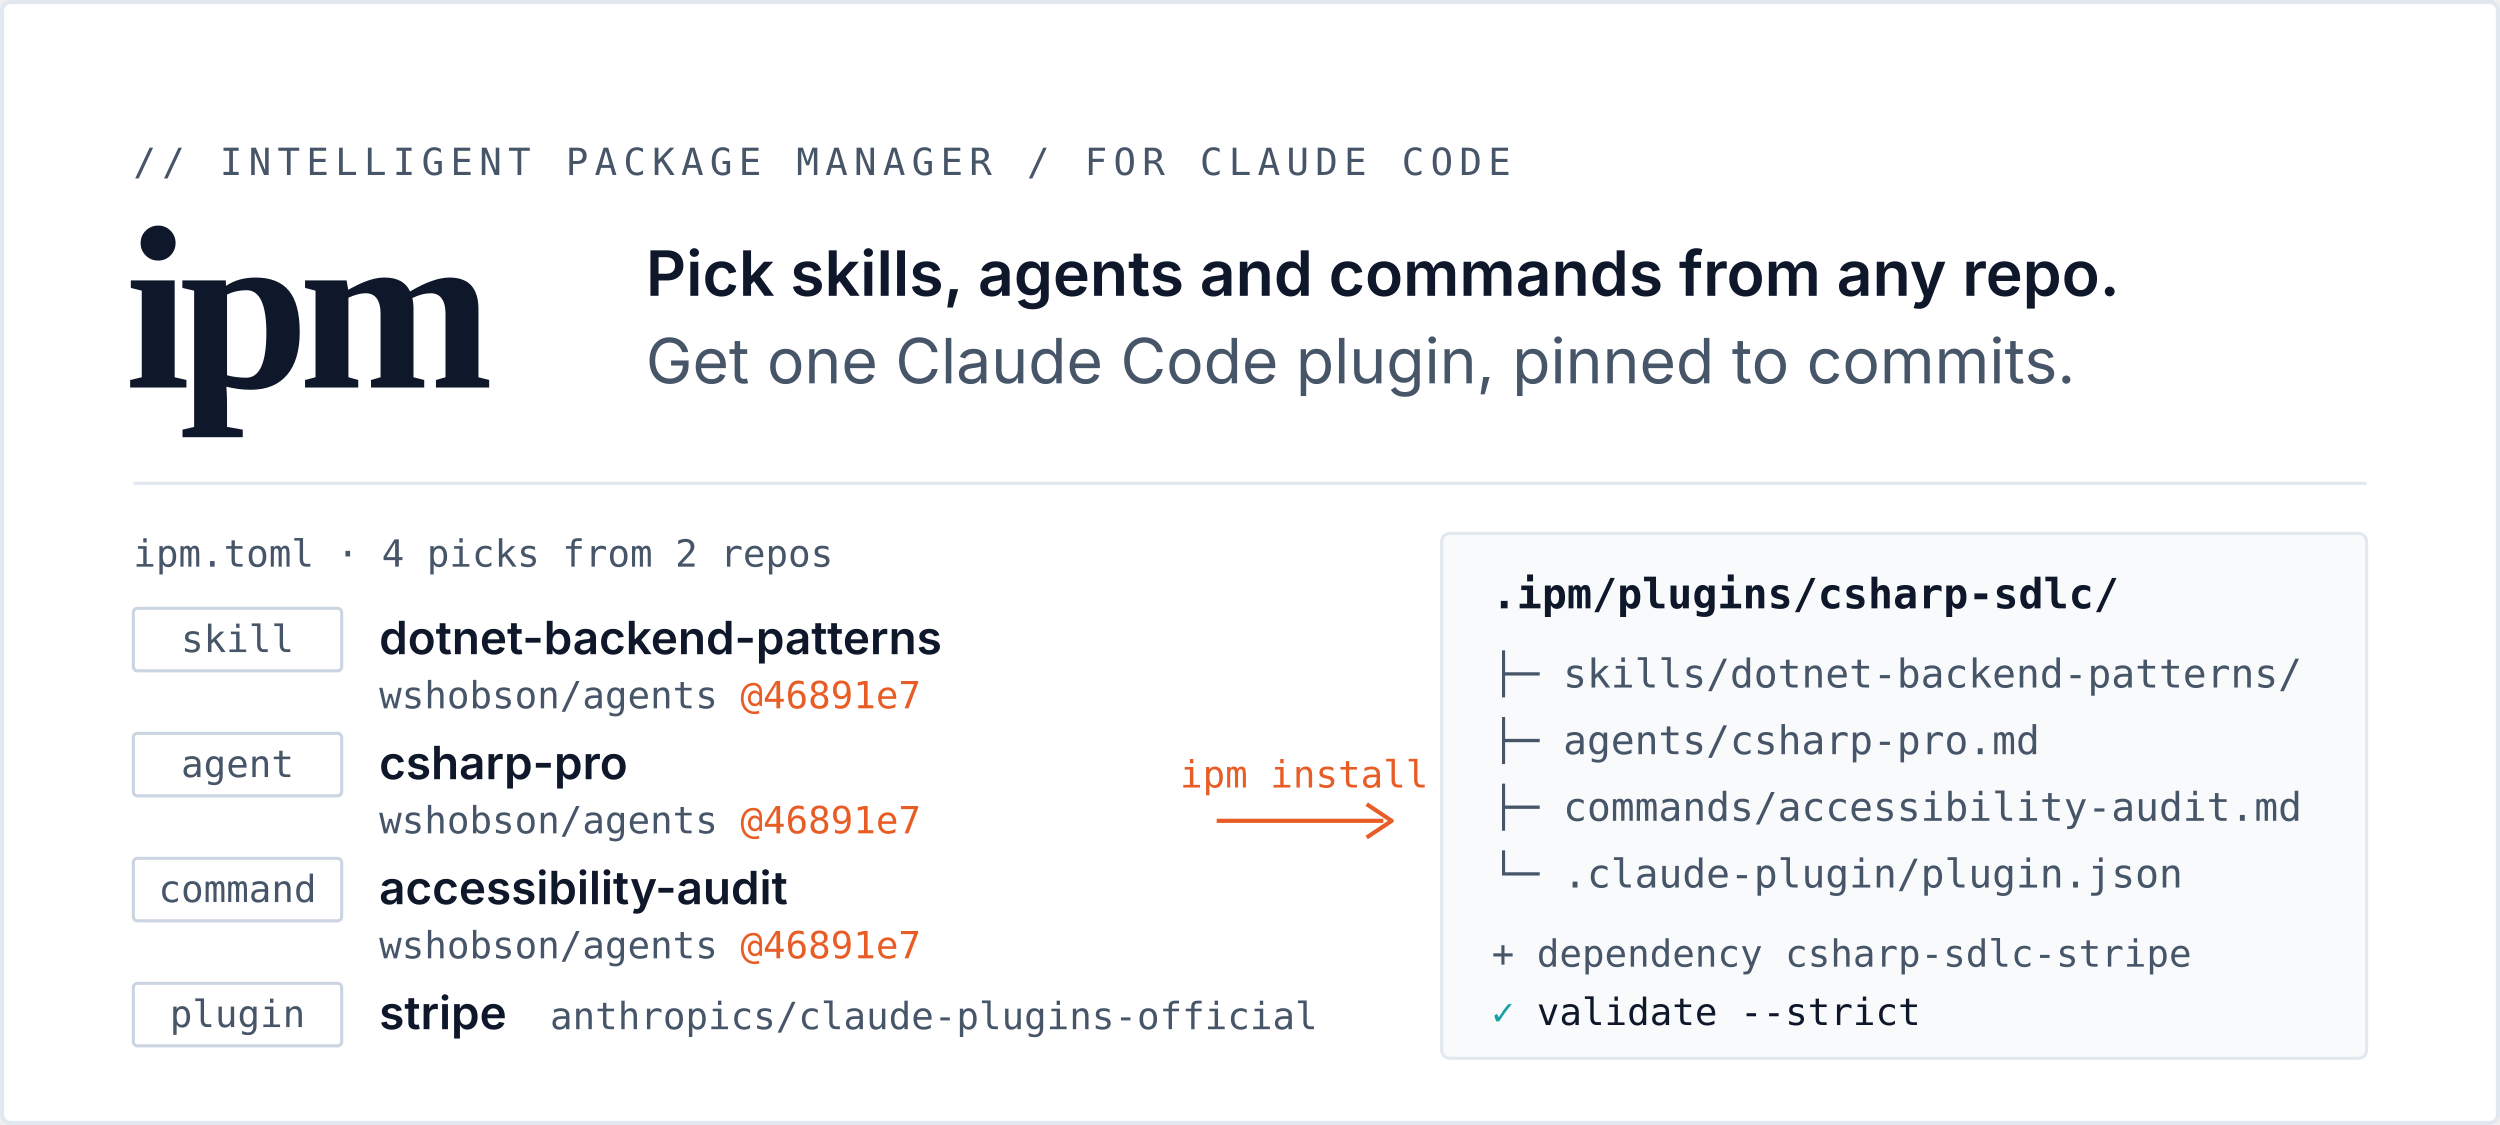
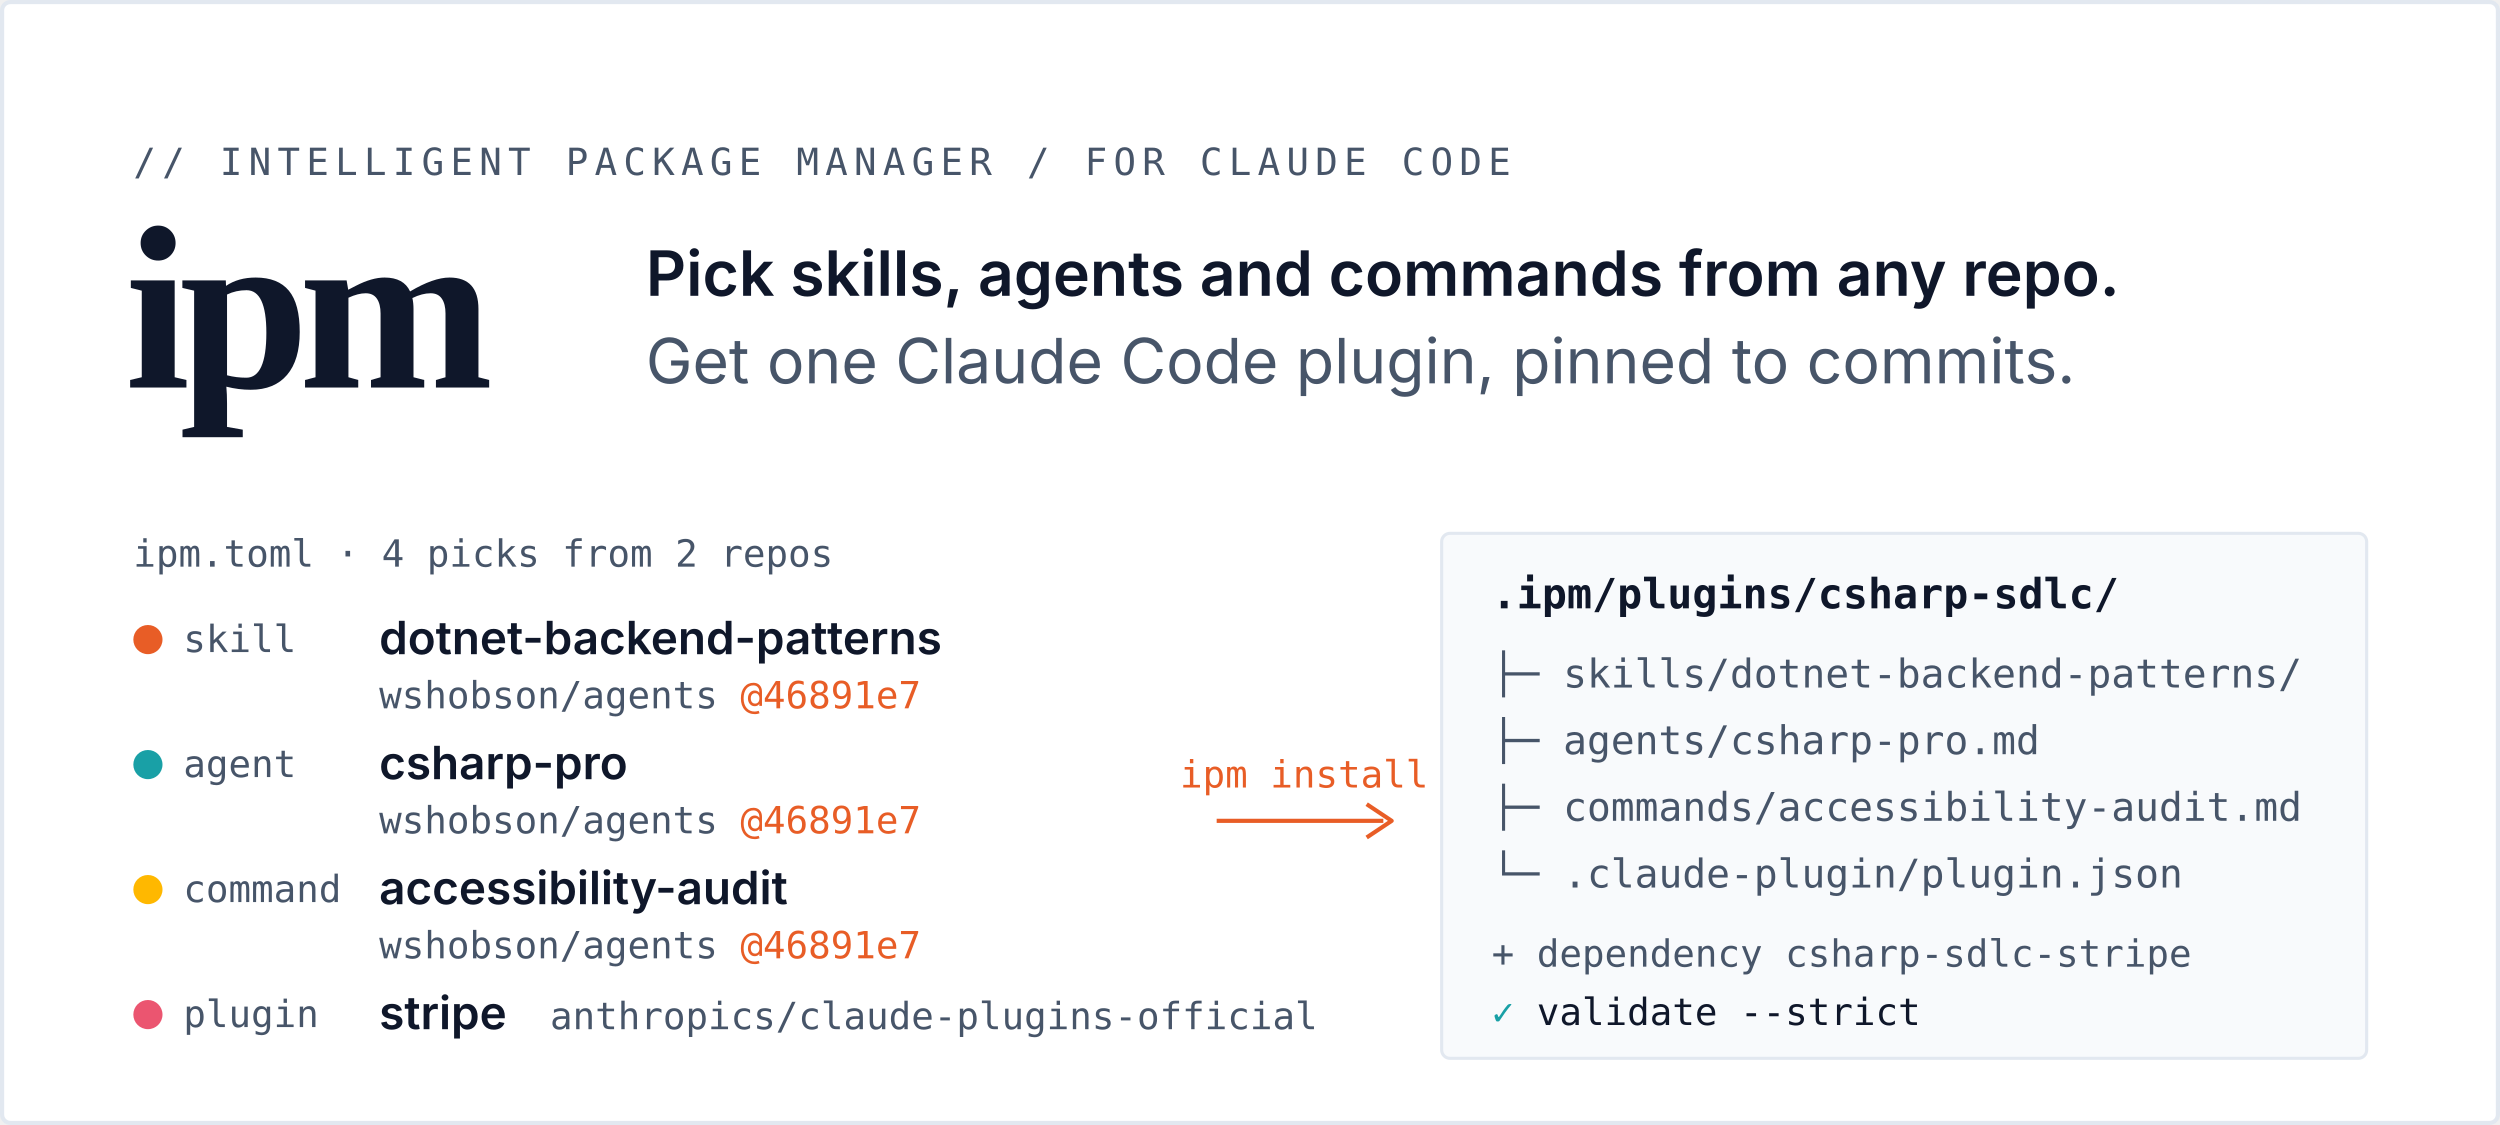
<svg xmlns="http://www.w3.org/2000/svg" width="1200" height="540" viewBox="0 0 1200 540" role="img" aria-labelledby="title desc">
  <rect x="1" y="1" width="1198" height="538" rx="4" fill="#ffffff" stroke="#e2e8f0" stroke-width="2" />
  <g id="title-block" font-family="Inter, -apple-system, BlinkMacSystemFont, 'Segoe UI', Helvetica, Arial, sans-serif">
    <text x="64" y="84" font-family="'JetBrains Mono', ui-monospace, SFMono-Regular, Menlo, Consolas, monospace" font-size="18" letter-spacing="3" fill="#475569">// INTELLIGENT PACKAGE MANAGER / FOR CLAUDE CODE</text>
    <text x="60" y="186" font-family="'Source Serif 4', Georgia, 'Times New Roman', serif" font-size="112" font-weight="700" letter-spacing="-5" fill="#0f172a">ipm</text>
    <text x="310" y="142" font-size="30" font-weight="600" fill="#0f172a">Pick skills, agents and commands from any repo.</text>
    <text x="310" y="184" font-size="30" font-weight="400" fill="#475569">Get one Claude Code plugin, pinned to commits.</text>
  </g>
-   <line x1="64" y1="232" x2="1136" y2="232" stroke="#e2e8f0" stroke-width="1.5" />
  <g id="picks" font-family="Inter, -apple-system, BlinkMacSystemFont, 'Segoe UI', Helvetica, Arial, sans-serif">
    <text x="64" y="272" font-family="'JetBrains Mono', ui-monospace, SFMono-Regular, Menlo, Consolas, monospace" font-size="18" fill="#475569">ipm.toml · 4 picks from 2 repos</text>
    <g transform="translate(64 292)">
-       <rect width="100" height="30" rx="2" fill="none" stroke="#cbd5e1" stroke-width="1.5" />
-       <text x="50" y="21" text-anchor="middle" font-family="'JetBrains Mono', ui-monospace, SFMono-Regular, Menlo, Consolas, monospace" font-size="18" fill="#475569">skill</text>
+       <circle cx="7" cy="15" r="7" fill="#e85d26" />
+       <text x="24" y="21" font-family="'JetBrains Mono', ui-monospace, SFMono-Regular, Menlo, Consolas, monospace" font-size="18" fill="#475569">skill</text>
      <text x="118" y="22" font-size="22" font-weight="600" fill="#0f172a">dotnet-backend-patterns</text>
      <text x="118" y="48" font-family="'JetBrains Mono', ui-monospace, SFMono-Regular, Menlo, Consolas, monospace" font-size="18" fill="#475569">wshobson/agents <tspan fill="#e85d26">@46891e7</tspan>
      </text>
    </g>
    <g transform="translate(64 352)">
-       <rect width="100" height="30" rx="2" fill="none" stroke="#cbd5e1" stroke-width="1.5" />
-       <text x="50" y="21" text-anchor="middle" font-family="'JetBrains Mono', ui-monospace, SFMono-Regular, Menlo, Consolas, monospace" font-size="18" fill="#475569">agent</text>
+       <circle cx="7" cy="15" r="7" fill="#19a0a6" />
+       <text x="24" y="21" font-family="'JetBrains Mono', ui-monospace, SFMono-Regular, Menlo, Consolas, monospace" font-size="18" fill="#475569">agent</text>
      <text x="118" y="22" font-size="22" font-weight="600" fill="#0f172a">csharp-pro</text>
      <text x="118" y="48" font-family="'JetBrains Mono', ui-monospace, SFMono-Regular, Menlo, Consolas, monospace" font-size="18" fill="#475569">wshobson/agents <tspan fill="#e85d26">@46891e7</tspan>
      </text>
    </g>
    <g transform="translate(64 412)">
-       <rect width="100" height="30" rx="2" fill="none" stroke="#cbd5e1" stroke-width="1.5" />
-       <text x="50" y="21" text-anchor="middle" font-family="'JetBrains Mono', ui-monospace, SFMono-Regular, Menlo, Consolas, monospace" font-size="18" fill="#475569">command</text>
+       <circle cx="7" cy="15" r="7" fill="#ffb800" />
+       <text x="24" y="21" font-family="'JetBrains Mono', ui-monospace, SFMono-Regular, Menlo, Consolas, monospace" font-size="18" fill="#475569">command</text>
      <text x="118" y="22" font-size="22" font-weight="600" fill="#0f172a">accessibility-audit</text>
      <text x="118" y="48" font-family="'JetBrains Mono', ui-monospace, SFMono-Regular, Menlo, Consolas, monospace" font-size="18" fill="#475569">wshobson/agents <tspan fill="#e85d26">@46891e7</tspan>
      </text>
    </g>
    <g transform="translate(64 472)">
-       <rect width="100" height="30" rx="2" fill="none" stroke="#cbd5e1" stroke-width="1.5" />
-       <text x="50" y="21" text-anchor="middle" font-family="'JetBrains Mono', ui-monospace, SFMono-Regular, Menlo, Consolas, monospace" font-size="18" fill="#475569">plugin</text>
+       <circle cx="7" cy="15" r="7" fill="#EB5570" />
+       <text x="24" y="21" font-family="'JetBrains Mono', ui-monospace, SFMono-Regular, Menlo, Consolas, monospace" font-size="18" fill="#475569">plugin</text>
      <text x="118" y="22" font-size="22" font-weight="600" fill="#0f172a">stripe</text>
      <text x="200" y="22" font-family="'JetBrains Mono', ui-monospace, SFMono-Regular, Menlo, Consolas, monospace" font-size="18" fill="#475569">anthropics/claude-plugins-official</text>
    </g>
  </g>
  <g id="install-arrow" font-family="'JetBrains Mono', ui-monospace, SFMono-Regular, Menlo, Consolas, monospace">
    <text x="626" y="378" text-anchor="middle" font-size="18" fill="#e85d26">ipm install</text>
    <line x1="584" y1="394" x2="664" y2="394" stroke="#e85d26" stroke-width="2" />
    <path d="M656 386 L668 394 L656 402" fill="none" stroke="#e85d26" stroke-width="2" stroke-linejoin="round" />
  </g>
  <g id="built-plugin" font-family="'JetBrains Mono', ui-monospace, SFMono-Regular, Menlo, Consolas, monospace">
    <rect x="692" y="256" width="444" height="252" rx="4" fill="#f8fafc" stroke="#e2e8f0" stroke-width="1.5" />
    <text x="716" y="292" font-size="20" font-weight="700" fill="#0f172a">.ipm/plugins/csharp-sdlc/</text>
    <text x="716" y="330" font-size="19" fill="#475569">├─ skills/dotnet-backend-patterns/</text>
    <text x="716" y="362" font-size="19" fill="#475569">├─ agents/csharp-pro.md</text>
    <text x="716" y="394" font-size="19" fill="#475569">├─ commands/accessibility-audit.md</text>
    <text x="716" y="426" font-size="19" fill="#475569">└─ .claude-plugin/plugin.json</text>
    <text x="716" y="464" font-size="18" fill="#475569">+ dependency csharp-sdlc-stripe</text>
    <text x="716" y="492" font-size="18" fill="#19a0a6">✓ <tspan fill="#0f172a">validate --strict</tspan>
    </text>
  </g>
</svg>
